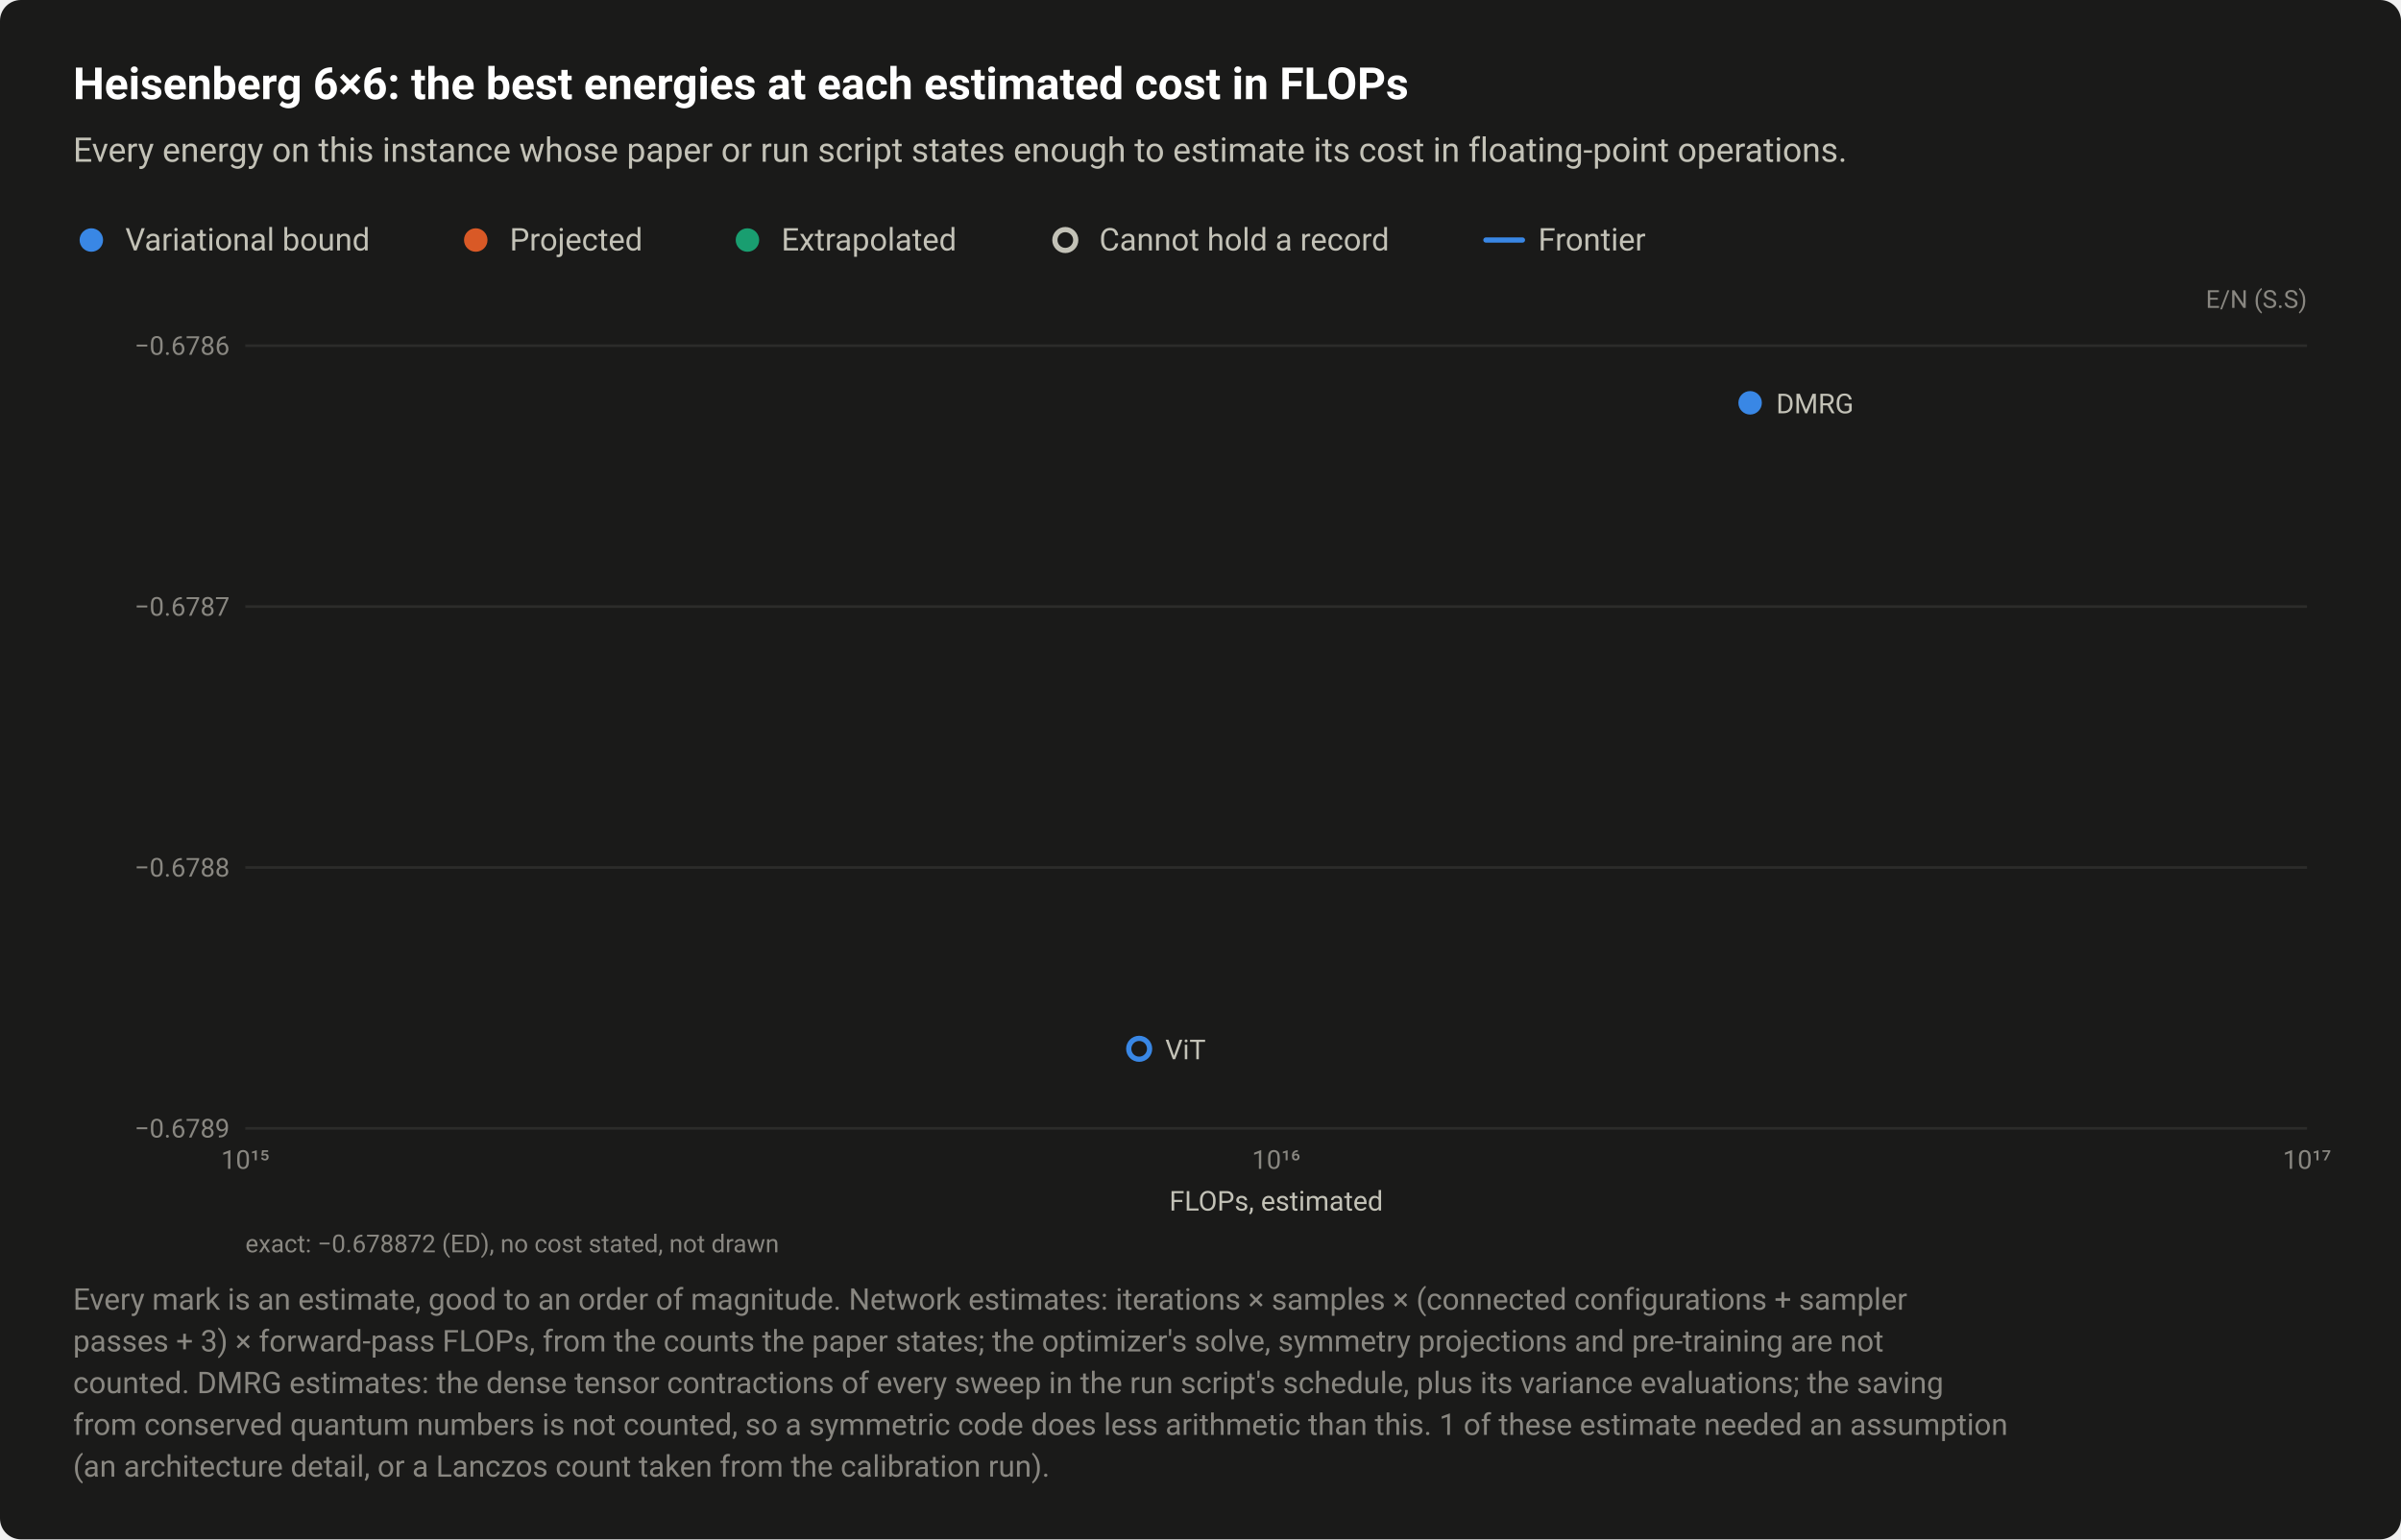
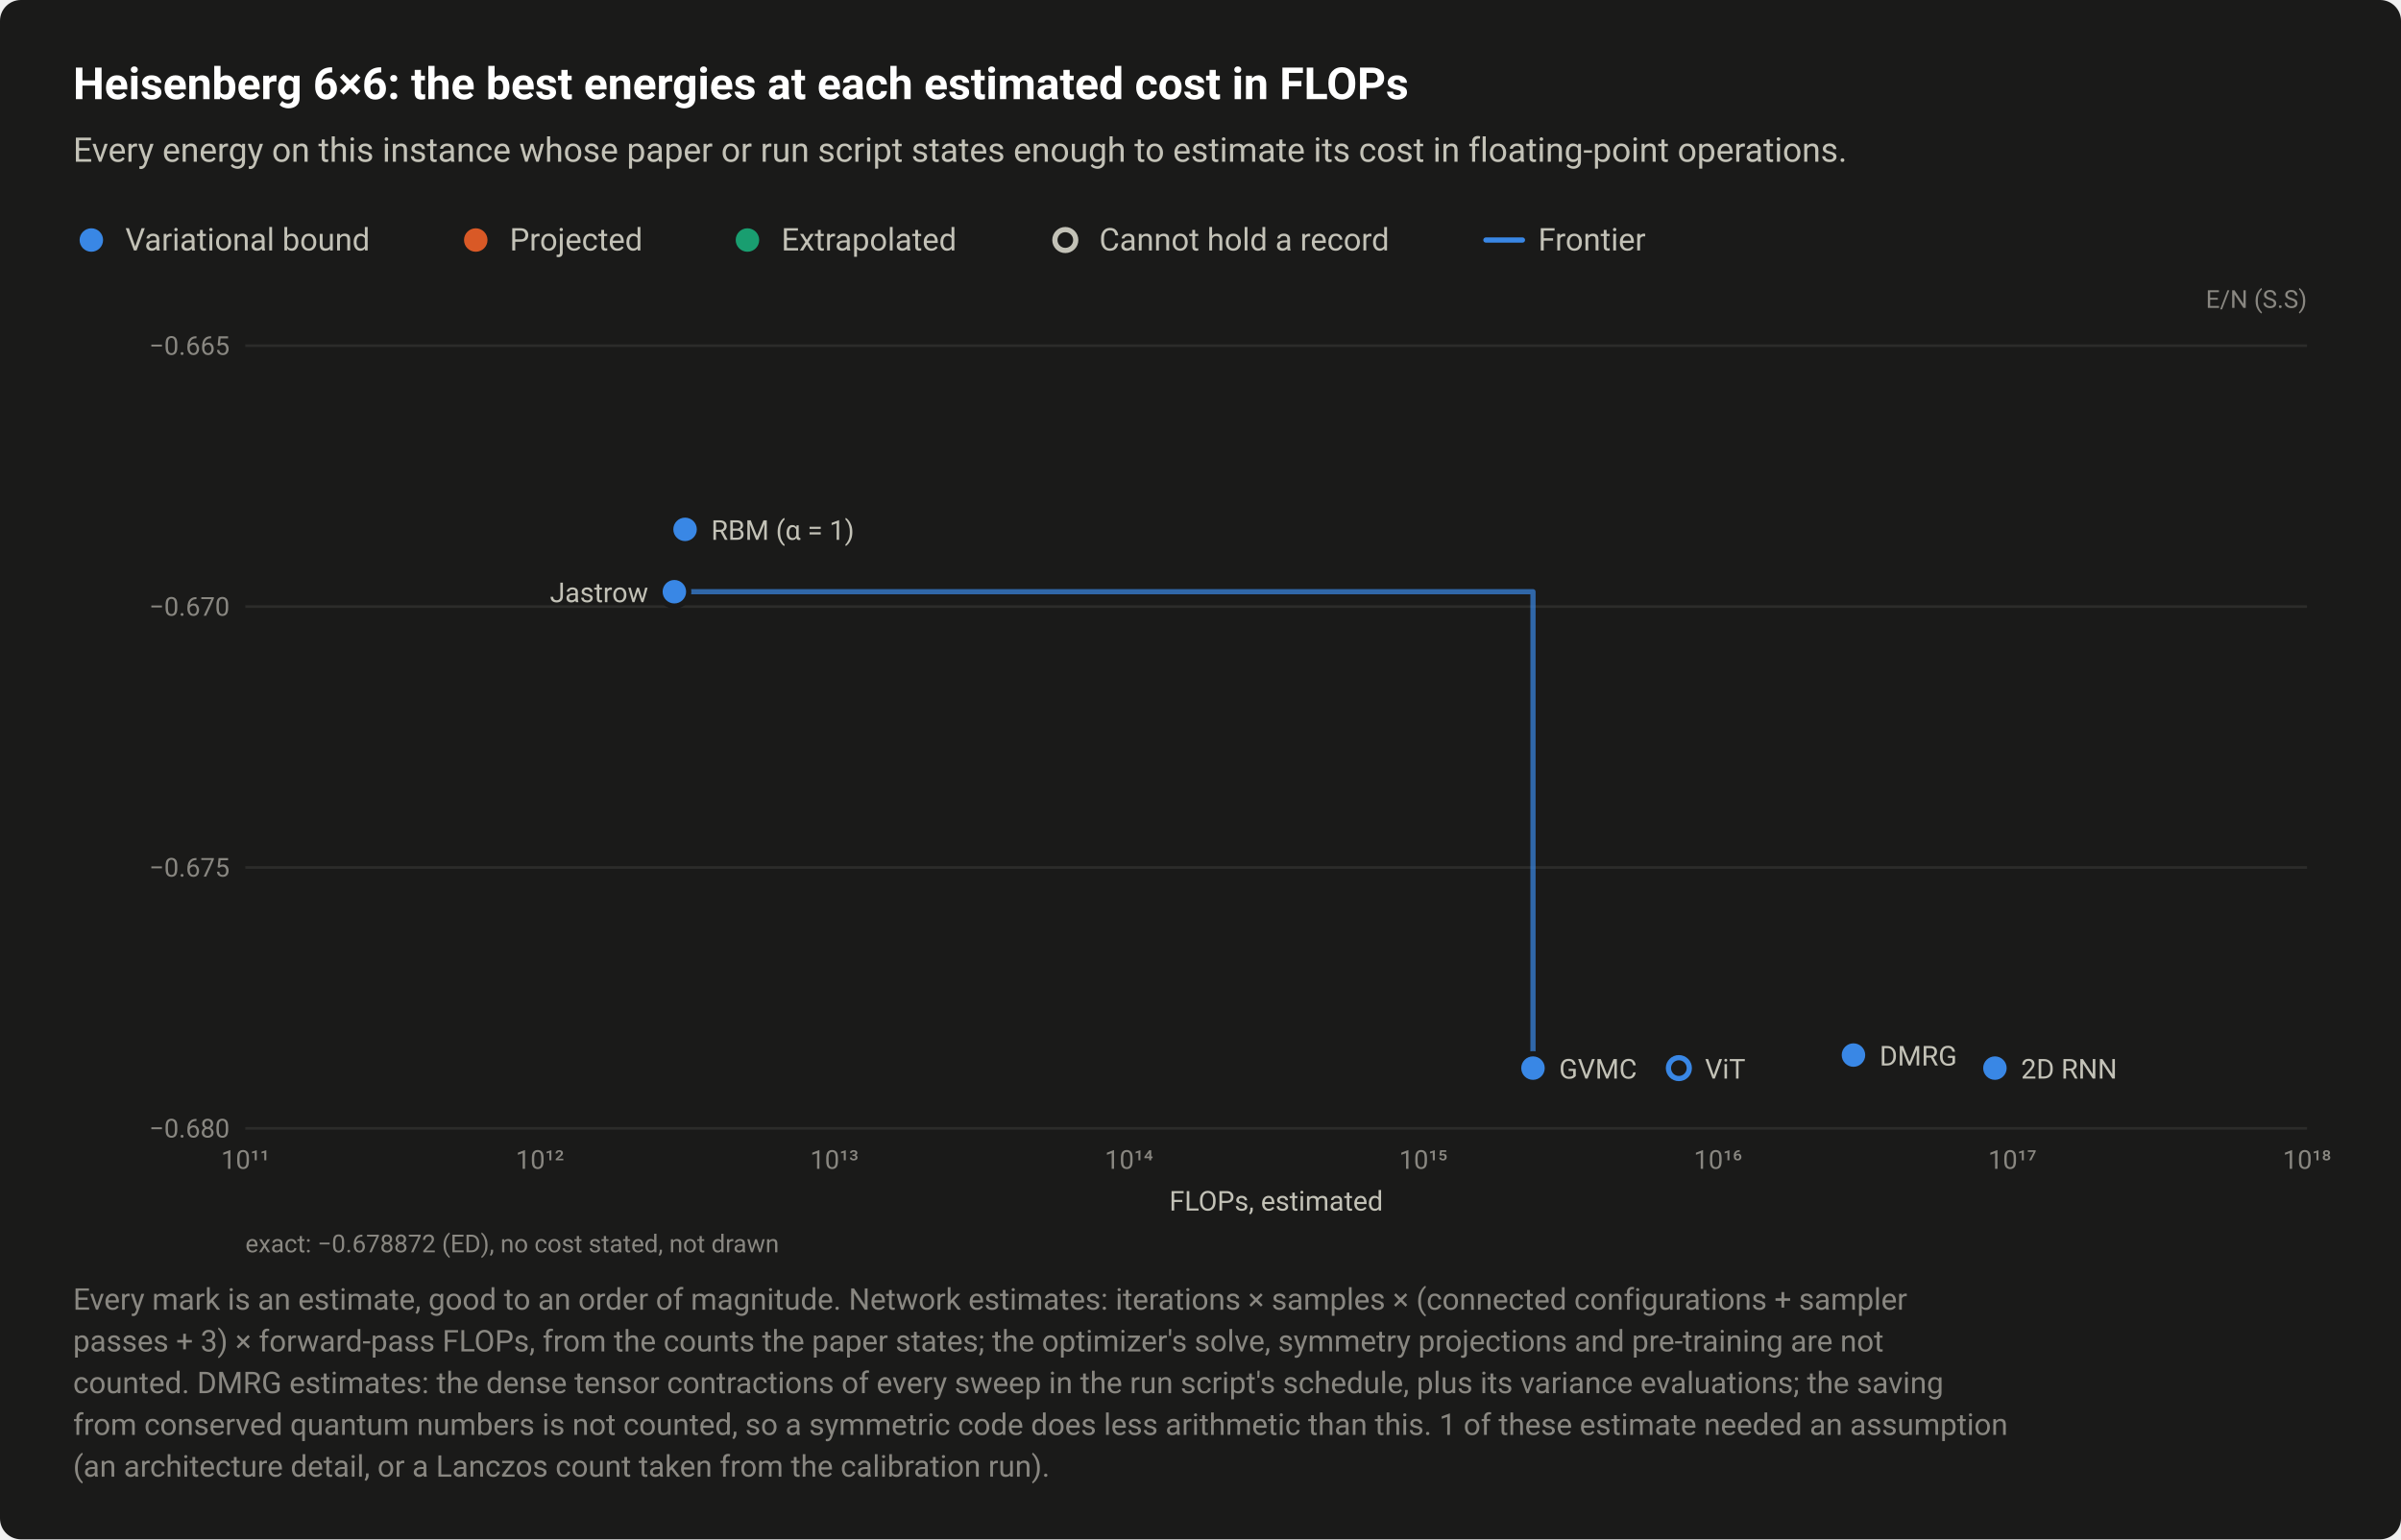
<svg xmlns="http://www.w3.org/2000/svg" width="920" height="590" viewBox="0 0 920 590" role="img" aria-labelledby="title desc">
  <style>text{font-family:system-ui,-apple-system,"Segoe UI",Roboto,"Helvetica Neue",Arial,sans-serif}</style>
  <rect width="920" height="590" rx="8" fill="#1a1a19" />
  <text x="28" y="38" font-size="17" fill="#ffffff" font-weight="600">Heisenberg 6×6: the best energies at each estimated cost in FLOPs</text>
  <text x="28" y="62" font-size="13" fill="#c3c2b7">Every energy on this instance whose paper or run script states enough to estimate its cost in floating-point operations.</text>
  <circle cx="35" cy="92" r="6.5" fill="#1a1a19" />
  <circle cx="35" cy="92" r="4.5" fill="#3987e5" />
  <text x="48" y="96" font-size="12" fill="#c3c2b7">Variational bound</text>
  <circle cx="182.3" cy="92" r="6.5" fill="#1a1a19" />
  <circle cx="182.3" cy="92" r="4.5" fill="#d95926" />
  <text x="195.3" y="96" font-size="12" fill="#c3c2b7">Projected</text>
  <circle cx="286.4" cy="92" r="6.5" fill="#1a1a19" />
  <circle cx="286.4" cy="92" r="4.5" fill="#199e70" />
  <text x="299.4" y="96" font-size="12" fill="#c3c2b7">Extrapolated</text>
  <circle cx="408.2" cy="92" r="6.5" fill="#1a1a19" />
  <circle cx="408.2" cy="92" r="4" fill="#1a1a19" stroke="#c3c2b7" stroke-width="2" />
  <text x="421.2" y="96" font-size="12" fill="#c3c2b7">Cannot hold a record</text>
  <path d="M569.36 92H583.36" stroke="#3987e5" stroke-width="2" stroke-linecap="round" />
  <text x="589.4" y="96" font-size="12" fill="#c3c2b7">Frontier</text>
  <text x="884" y="118" font-size="9.5" fill="#898781" text-anchor="end">E/N (S.S)</text>
  <path d="M94 432.5H884" stroke="#2c2c2a" stroke-width="1" />
-   <text x="88" y="436" font-size="10" fill="#898781" text-anchor="end" style="font-variant-numeric:tabular-nums">−0.6789</text>
+   <text x="88" y="436" font-size="10" fill="#898781" text-anchor="end" style="font-variant-numeric:tabular-nums">−0.680</text>
  <path d="M94 332.5H884" stroke="#2c2c2a" stroke-width="1" />
-   <text x="88" y="336" font-size="10" fill="#898781" text-anchor="end" style="font-variant-numeric:tabular-nums">−0.6788</text>
+   <text x="88" y="336" font-size="10" fill="#898781" text-anchor="end" style="font-variant-numeric:tabular-nums">−0.675</text>
  <path d="M94 232.5H884" stroke="#2c2c2a" stroke-width="1" />
-   <text x="88" y="236" font-size="10" fill="#898781" text-anchor="end" style="font-variant-numeric:tabular-nums">−0.6787</text>
+   <text x="88" y="236" font-size="10" fill="#898781" text-anchor="end" style="font-variant-numeric:tabular-nums">−0.670</text>
  <path d="M94 132.5H884" stroke="#2c2c2a" stroke-width="1" />
-   <text x="88" y="136" font-size="10" fill="#898781" text-anchor="end" style="font-variant-numeric:tabular-nums">−0.6786</text>
-   <text x="94" y="448" font-size="10" fill="#898781" text-anchor="middle" style="font-variant-numeric:tabular-nums">10¹⁵</text>
-   <text x="489" y="448" font-size="10" fill="#898781" text-anchor="middle" style="font-variant-numeric:tabular-nums">10¹⁶</text>
-   <text x="884" y="448" font-size="10" fill="#898781" text-anchor="middle" style="font-variant-numeric:tabular-nums">10¹⁷</text>
+   <text x="88" y="136" font-size="10" fill="#898781" text-anchor="end" style="font-variant-numeric:tabular-nums">−0.665</text>
+   <text x="94" y="448" font-size="10" fill="#898781" text-anchor="middle" style="font-variant-numeric:tabular-nums">10¹¹</text>
+   <text x="206.9" y="448" font-size="10" fill="#898781" text-anchor="middle" style="font-variant-numeric:tabular-nums">10¹²</text>
+   <text x="319.7" y="448" font-size="10" fill="#898781" text-anchor="middle" style="font-variant-numeric:tabular-nums">10¹³</text>
+   <text x="432.6" y="448" font-size="10" fill="#898781" text-anchor="middle" style="font-variant-numeric:tabular-nums">10¹⁴</text>
+   <text x="545.4" y="448" font-size="10" fill="#898781" text-anchor="middle" style="font-variant-numeric:tabular-nums">10¹⁵</text>
+   <text x="658.3" y="448" font-size="10" fill="#898781" text-anchor="middle" style="font-variant-numeric:tabular-nums">10¹⁶</text>
+   <text x="771.1" y="448" font-size="10" fill="#898781" text-anchor="middle" style="font-variant-numeric:tabular-nums">10¹⁷</text>
+   <text x="884" y="448" font-size="10" fill="#898781" text-anchor="middle" style="font-variant-numeric:tabular-nums">10¹⁸</text>
+   <path d="M258.4 226.8H587.4V409.4" fill="none" stroke="#3987e5" stroke-width="2" stroke-linejoin="round" stroke-linecap="round" opacity="0.7" />
  <a class="pt" href="/instances/#r-Heisenberg_square_36_P-cf8d6284">
-     <circle cx="436.5" cy="402" r="6.5" fill="#1a1a19" />
-     <circle cx="436.5" cy="402" r="4" fill="#1a1a19" stroke="#3987e5" stroke-width="2" />
+     <circle cx="643.3" cy="409.4" r="6.5" fill="#1a1a19" />
+     <circle cx="643.3" cy="409.4" r="4" fill="#1a1a19" stroke="#3987e5" stroke-width="2" />
  </a>
  <a class="pt" href="/instances/#r-Heisenberg_square_36_P-53d0b43d">
-     <circle cx="670.6" cy="154.4" r="6.5" fill="#1a1a19" />
-     <circle cx="670.6" cy="154.4" r="4.5" fill="#3987e5" />
+     <circle cx="710.2" cy="404.4" r="6.5" fill="#1a1a19" />
+     <circle cx="710.2" cy="404.4" r="4.5" fill="#3987e5" />
  </a>
-   <text x="680.6" y="158.4" font-size="10.5" fill="#c3c2b7" text-anchor="start">DMRG</text>
-   <text x="446.5" y="406" font-size="10.5" fill="#c3c2b7" text-anchor="start">ViT</text>
+   <a class="pt" href="/instances/#r-Heisenberg_square_36_P-71899630">
+     <circle cx="262.5" cy="202.9" r="6.5" fill="#1a1a19" />
+     <circle cx="262.5" cy="202.9" r="4.5" fill="#3987e5" />
+   </a>
+   <a class="pt" href="/instances/#r-Heisenberg_square_36_P-31a7bd0f">
+     <circle cx="258.4" cy="226.8" r="6.5" fill="#1a1a19" />
+     <circle cx="258.4" cy="226.8" r="4.5" fill="#3987e5" />
+   </a>
+   <a class="pt" href="/instances/#r-Heisenberg_square_36_P-ce066af9">
+     <circle cx="764.4" cy="409.4" r="6.5" fill="#1a1a19" />
+     <circle cx="764.4" cy="409.4" r="4.5" fill="#3987e5" />
+   </a>
+   <a class="pt" href="/instances/#r-Heisenberg_square_36_P-19e3887e">
+     <circle cx="587.4" cy="409.4" r="6.5" fill="#1a1a19" />
+     <circle cx="587.4" cy="409.4" r="4.5" fill="#3987e5" />
+   </a>
+   <text x="272.5" y="206.9" font-size="10.5" fill="#c3c2b7" text-anchor="start">RBM (α = 1)</text>
+   <text x="248.4" y="230.8" font-size="10.5" fill="#c3c2b7" text-anchor="end">Jastrow</text>
+   <text x="720.2" y="408.4" font-size="10.5" fill="#c3c2b7" text-anchor="start">DMRG</text>
+   <text x="774.4" y="413.4" font-size="10.5" fill="#c3c2b7" text-anchor="start">2D RNN</text>
+   <text x="653.3" y="413.4" font-size="10.5" fill="#c3c2b7" text-anchor="start">ViT</text>
+   <text x="597.4" y="413.4" font-size="10.5" fill="#c3c2b7" text-anchor="start">GVMC</text>
  <text x="489" y="464" font-size="10.5" fill="#c3c2b7" text-anchor="middle">FLOPs, estimated</text>
  <text x="94" y="480" font-size="9.5" fill="#898781">exact: −0.678872 (ED), no cost stated, not drawn</text>
  <text x="28" y="502" font-size="11.5" fill="#898781">Every mark is an estimate, good to an order of magnitude. Network estimates: iterations × samples × (connected configurations + sampler</text>
  <text x="28" y="518" font-size="11.5" fill="#898781">passes + 3) × forward-pass FLOPs, from the counts the paper states; the optimizer's solve, symmetry projections and pre-training are not</text>
  <text x="28" y="534" font-size="11.5" fill="#898781">counted. DMRG estimates: the dense tensor contractions of every sweep in the run script's schedule, plus its variance evaluations; the saving</text>
  <text x="28" y="550" font-size="11.5" fill="#898781">from conserved quantum numbers is not counted, so a symmetric code does less arithmetic than this. 1 of these estimate needed an assumption</text>
  <text x="28" y="566" font-size="11.5" fill="#898781">(an architecture detail, or a Lanczos count taken from the calibration run).</text>
</svg>
